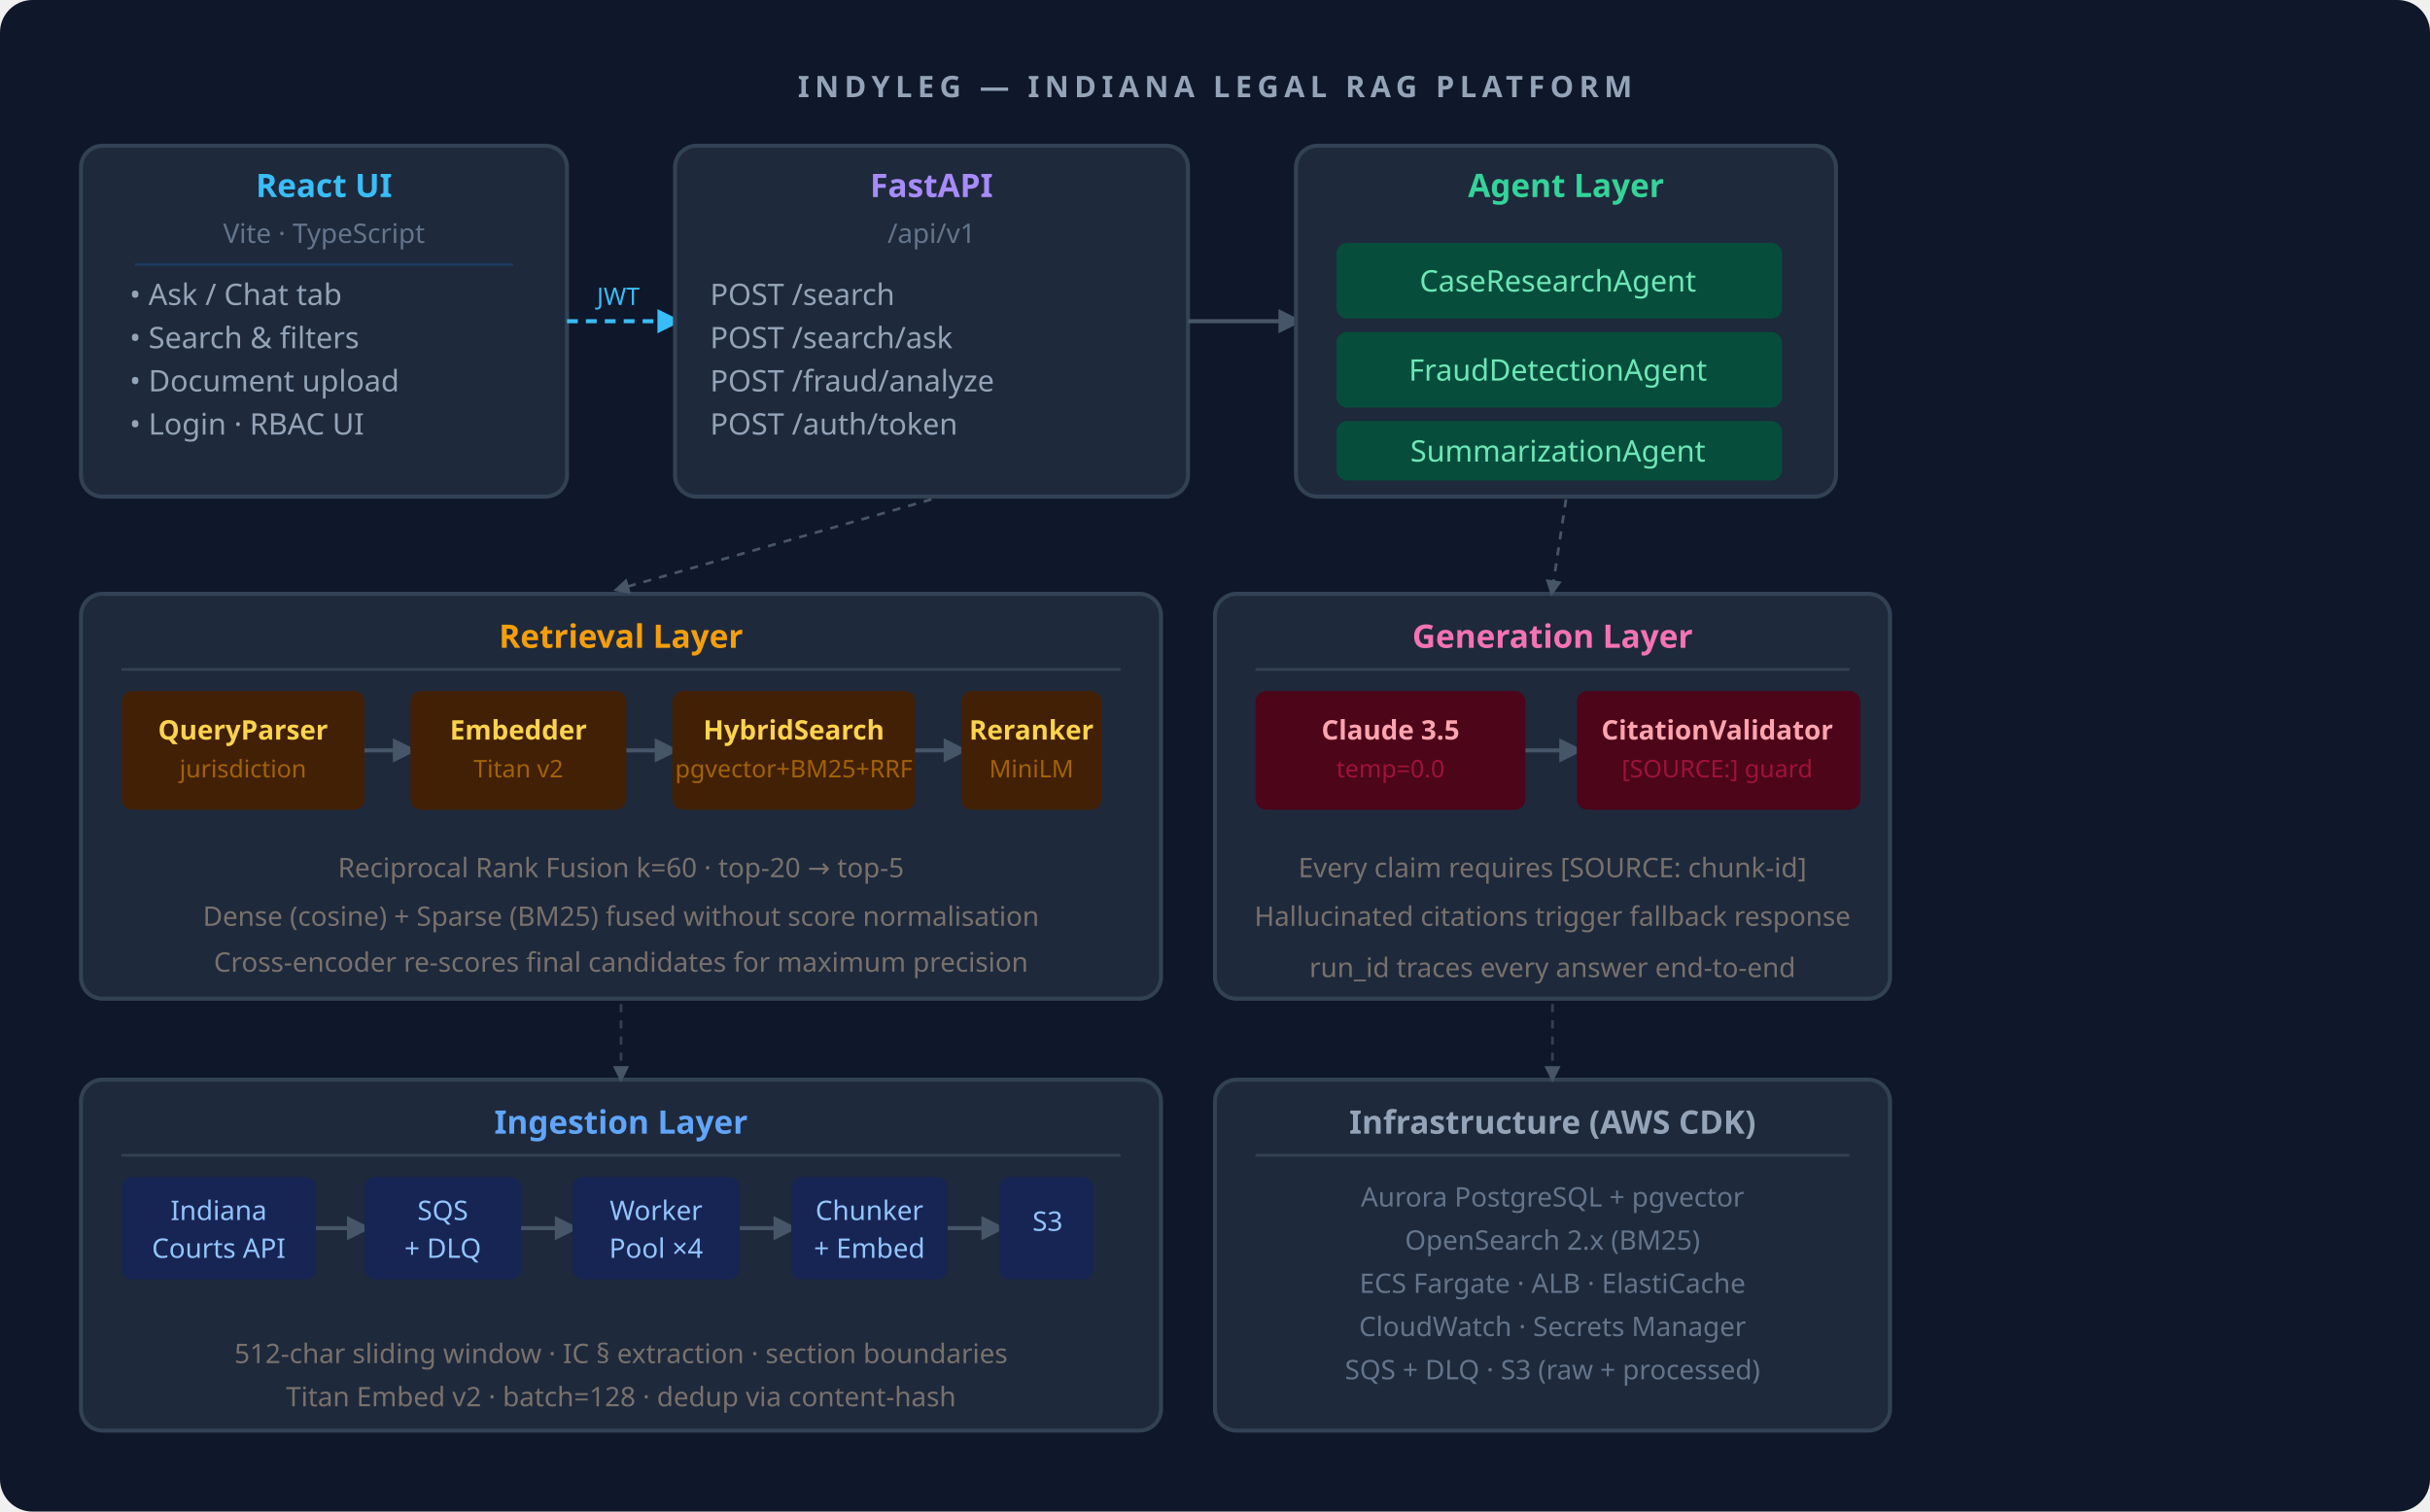
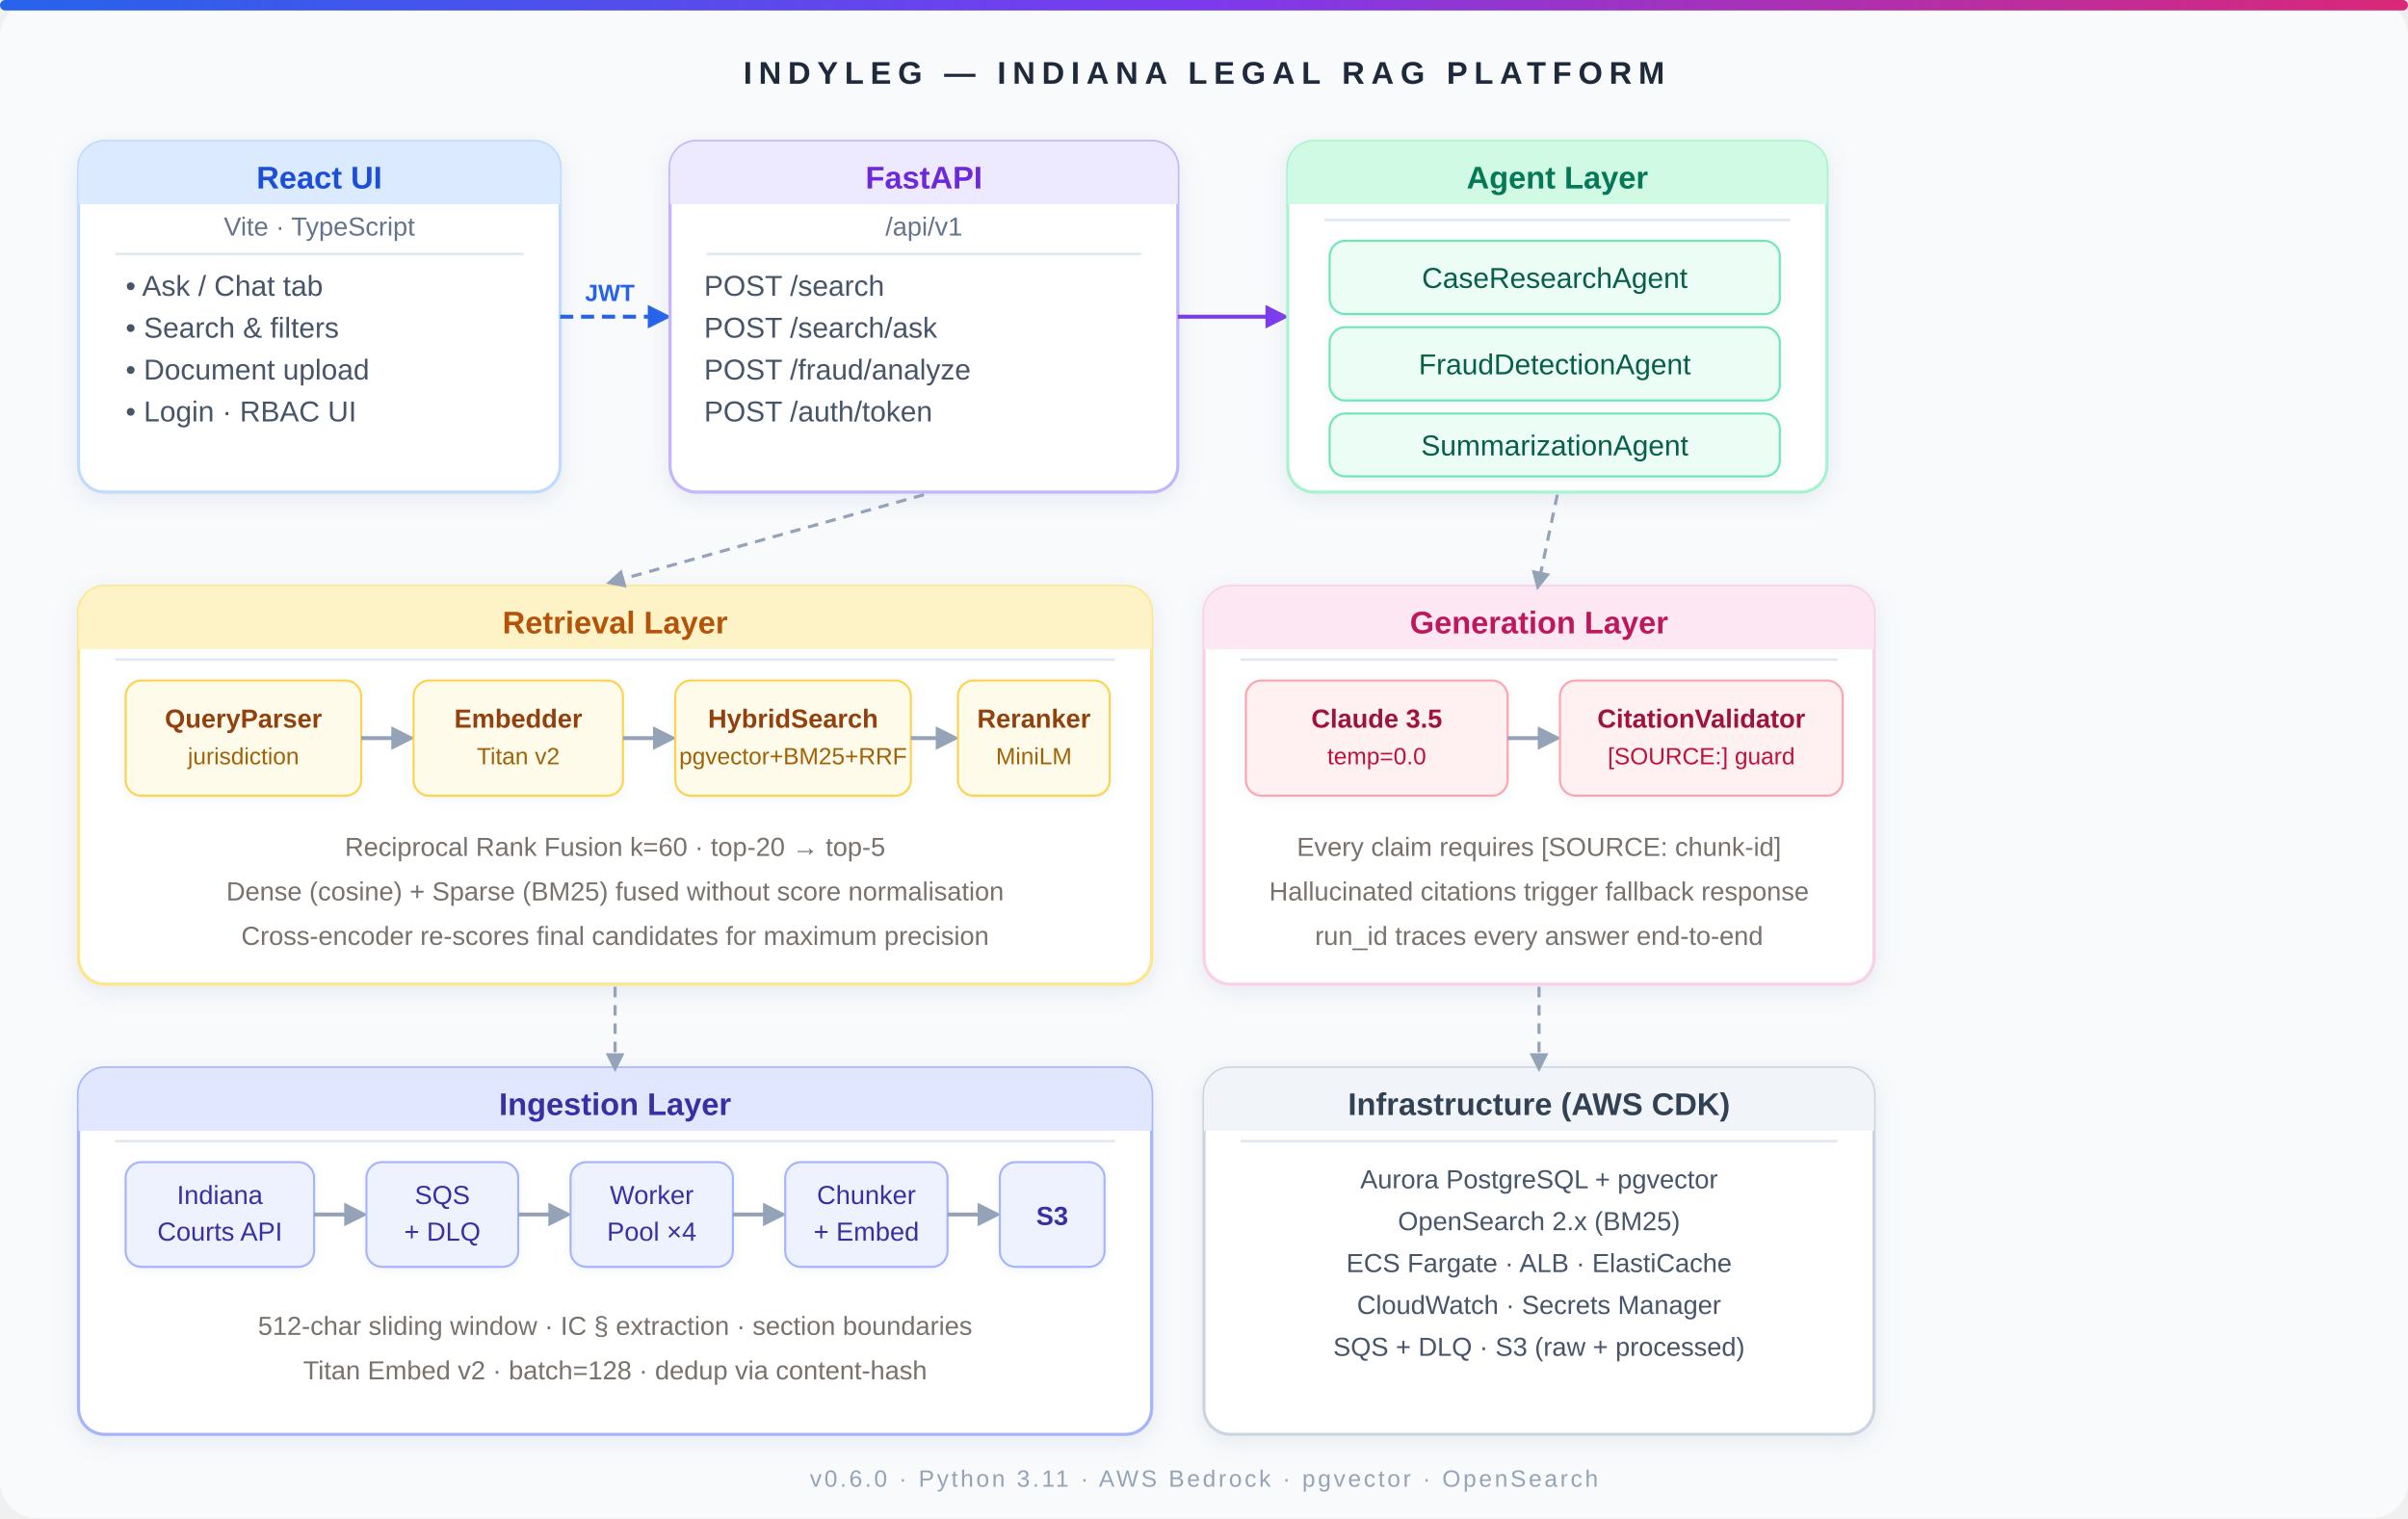
- <svg xmlns="http://www.w3.org/2000/svg" viewBox="0 0 900 560" font-family="ui-sans-serif,system-ui,sans-serif" font-size="13">
-   <rect width="900" height="560" rx="12" fill="#0f172a" />
-   <text x="450" y="36" text-anchor="middle" fill="#94a3b8" font-size="11" font-weight="600" letter-spacing="2">INDYLEG — INDIANA LEGAL RAG PLATFORM</text>
-   <rect x="30" y="54" width="180" height="130" rx="8" fill="#1e293b" stroke="#334155" stroke-width="1.5" />
-   <text x="120" y="73" text-anchor="middle" fill="#38bdf8" font-weight="700" font-size="12">React UI</text>
-   <text x="120" y="90" text-anchor="middle" fill="#64748b" font-size="10">Vite · TypeScript</text>
-   <line x1="50" y1="98" x2="190" y2="98" stroke="#1e3a5f" stroke-width="1" />
-   <text x="48" y="113" fill="#94a3b8" font-size="11">• Ask / Chat tab</text>
-   <text x="48" y="129" fill="#94a3b8" font-size="11">• Search &amp; filters</text>
-   <text x="48" y="145" fill="#94a3b8" font-size="11">• Document upload</text>
-   <text x="48" y="161" fill="#94a3b8" font-size="11">• Login · RBAC UI</text>
+ <svg xmlns="http://www.w3.org/2000/svg" viewBox="0 0 920 580" font-family="'Segoe UI','Helvetica Neue',Arial,sans-serif" font-size="13">
  <defs>
+     <filter id="shadow" x="-4%" y="-4%" width="110%" height="112%">
+       <feDropShadow dx="0" dy="2" stdDeviation="4" flood-color="#94a3b8" flood-opacity="0.18" />
+     </filter>
+     <filter id="shadow-sm" x="-4%" y="-6%" width="112%" height="118%">
+       <feDropShadow dx="0" dy="1" stdDeviation="2" flood-color="#94a3b8" flood-opacity="0.12" />
+     </filter>
    <marker id="ah" markerWidth="8" markerHeight="8" refX="4" refY="4" orient="auto">
-       <path d="M1,1 L7,4 L1,7 Z" fill="#475569" />
+       <path d="M1,1 L7,4 L1,7 Z" fill="#94a3b8" />
    </marker>
    <marker id="ah-blue" markerWidth="8" markerHeight="8" refX="4" refY="4" orient="auto">
-       <path d="M1,1 L7,4 L1,7 Z" fill="#38bdf8" />
+       <path d="M1,1 L7,4 L1,7 Z" fill="#2563eb" />
    </marker>
+     <marker id="ah-purple" markerWidth="8" markerHeight="8" refX="4" refY="4" orient="auto">
+       <path d="M1,1 L7,4 L1,7 Z" fill="#7c3aed" />
+     </marker>
+     <linearGradient id="headerGrad" x1="0" y1="0" x2="1" y2="0">
+       <stop offset="0%" stop-color="#2563eb" />
+       <stop offset="50%" stop-color="#7c3aed" />
+       <stop offset="100%" stop-color="#db2777" />
+     </linearGradient>
  </defs>
-   <line x1="210" y1="119" x2="248" y2="119" stroke="#38bdf8" stroke-width="1.5" marker-end="url(#ah-blue)" stroke-dasharray="4,3" />
-   <text x="229" y="113" text-anchor="middle" fill="#38bdf8" font-size="9">JWT</text>
-   <rect x="250" y="54" width="190" height="130" rx="8" fill="#1e293b" stroke="#334155" stroke-width="1.5" />
-   <text x="345" y="73" text-anchor="middle" fill="#a78bfa" font-weight="700" font-size="12">FastAPI</text>
-   <text x="345" y="90" text-anchor="middle" fill="#64748b" font-size="10">/api/v1</text>
-   <line x1="265" y1="98" x2="426" y2="98" stroke="#1e293b" stroke-width="1" />
-   <text x="263" y="113" fill="#94a3b8" font-size="11">POST /search</text>
-   <text x="263" y="129" fill="#94a3b8" font-size="11">POST /search/ask</text>
-   <text x="263" y="145" fill="#94a3b8" font-size="11">POST /fraud/analyze</text>
-   <text x="263" y="161" fill="#94a3b8" font-size="11">POST /auth/token</text>
-   <line x1="440" y1="119" x2="478" y2="119" stroke="#475569" stroke-width="1.5" marker-end="url(#ah)" />
-   <rect x="480" y="54" width="200" height="130" rx="8" fill="#1e293b" stroke="#334155" stroke-width="1.5" />
-   <text x="580" y="73" text-anchor="middle" fill="#34d399" font-weight="700" font-size="12">Agent Layer</text>
-   <line x1="495" y1="81" x2="665" y2="81" stroke="#1e293b" stroke-width="1" />
-   <rect x="495" y="90" width="165" height="28" rx="4" fill="#064e3b" />
-   <text x="577" y="108" text-anchor="middle" fill="#6ee7b7" font-size="11">CaseResearchAgent</text>
-   <rect x="495" y="123" width="165" height="28" rx="4" fill="#064e3b" />
-   <text x="577" y="141" text-anchor="middle" fill="#6ee7b7" font-size="11">FraudDetectionAgent</text>
-   <rect x="495" y="156" width="165" height="22" rx="4" fill="#064e3b" />
-   <text x="577" y="171" text-anchor="middle" fill="#6ee7b7" font-size="11">SummarizationAgent</text>
-   <rect x="30" y="220" width="400" height="150" rx="8" fill="#1e293b" stroke="#334155" stroke-width="1.5" />
-   <text x="230" y="240" text-anchor="middle" fill="#f59e0b" font-weight="700" font-size="12">Retrieval Layer</text>
-   <line x1="45" y1="248" x2="415" y2="248" stroke="#334155" stroke-width="1" />
-   <rect x="45" y="256" width="90" height="44" rx="4" fill="#422006" />
-   <text x="90" y="274" text-anchor="middle" fill="#fcd34d" font-size="10" font-weight="600">QueryParser</text>
-   <text x="90" y="288" text-anchor="middle" fill="#a16207" font-size="9">jurisdiction</text>
-   <line x1="135" y1="278" x2="150" y2="278" stroke="#475569" stroke-width="1.5" marker-end="url(#ah)" />
-   <rect x="152" y="256" width="80" height="44" rx="4" fill="#422006" />
-   <text x="192" y="274" text-anchor="middle" fill="#fcd34d" font-size="10" font-weight="600">Embedder</text>
-   <text x="192" y="288" text-anchor="middle" fill="#a16207" font-size="9">Titan v2</text>
-   <line x1="232" y1="278" x2="247" y2="278" stroke="#475569" stroke-width="1.5" marker-end="url(#ah)" />
-   <rect x="249" y="256" width="90" height="44" rx="4" fill="#422006" />
-   <text x="294" y="274" text-anchor="middle" fill="#fcd34d" font-size="10" font-weight="600">HybridSearch</text>
-   <text x="294" y="288" text-anchor="middle" fill="#a16207" font-size="9">pgvector+BM25+RRF</text>
-   <line x1="339" y1="278" x2="354" y2="278" stroke="#475569" stroke-width="1.5" marker-end="url(#ah)" />
-   <rect x="356" y="256" width="52" height="44" rx="4" fill="#422006" />
-   <text x="382" y="274" text-anchor="middle" fill="#fcd34d" font-size="10" font-weight="600">Reranker</text>
-   <text x="382" y="288" text-anchor="middle" fill="#a16207" font-size="9">MiniLM</text>
-   <text x="230" y="325" text-anchor="middle" fill="#78716c" font-size="10">Reciprocal Rank Fusion  k=60 · top-20 → top-5</text>
-   <text x="230" y="343" text-anchor="middle" fill="#78716c" font-size="10">Dense (cosine) + Sparse (BM25) fused without score normalisation</text>
-   <text x="230" y="360" text-anchor="middle" fill="#78716c" font-size="10">Cross-encoder re-scores final candidates for maximum precision</text>
-   <rect x="450" y="220" width="250" height="150" rx="8" fill="#1e293b" stroke="#334155" stroke-width="1.5" />
-   <text x="575" y="240" text-anchor="middle" fill="#f472b6" font-weight="700" font-size="12">Generation Layer</text>
-   <line x1="465" y1="248" x2="685" y2="248" stroke="#334155" stroke-width="1" />
-   <rect x="465" y="256" width="100" height="44" rx="4" fill="#4c0519" />
-   <text x="515" y="274" text-anchor="middle" fill="#fda4af" font-size="10" font-weight="600">Claude 3.5</text>
-   <text x="515" y="288" text-anchor="middle" fill="#9f1239" font-size="9">temp=0.0</text>
-   <line x1="565" y1="278" x2="582" y2="278" stroke="#475569" stroke-width="1.5" marker-end="url(#ah)" />
-   <rect x="584" y="256" width="105" height="44" rx="4" fill="#4c0519" />
-   <text x="636" y="274" text-anchor="middle" fill="#fda4af" font-size="10" font-weight="600">CitationValidator</text>
-   <text x="636" y="288" text-anchor="middle" fill="#9f1239" font-size="9">[SOURCE:] guard</text>
-   <text x="575" y="325" text-anchor="middle" fill="#78716c" font-size="10">Every claim requires [SOURCE: chunk-id]</text>
-   <text x="575" y="343" text-anchor="middle" fill="#78716c" font-size="10">Hallucinated citations trigger fallback response</text>
-   <text x="575" y="362" text-anchor="middle" fill="#78716c" font-size="10">run_id traces every answer end-to-end</text>
-   <rect x="30" y="400" width="400" height="130" rx="8" fill="#1e293b" stroke="#334155" stroke-width="1.5" />
-   <text x="230" y="420" text-anchor="middle" fill="#60a5fa" font-weight="700" font-size="12">Ingestion Layer</text>
-   <line x1="45" y1="428" x2="415" y2="428" stroke="#334155" stroke-width="1" />
-   <rect x="45" y="436" width="72" height="38" rx="4" fill="#172554" />
-   <text x="81" y="452" text-anchor="middle" fill="#93c5fd" font-size="10">Indiana</text>
-   <text x="81" y="466" text-anchor="middle" fill="#93c5fd" font-size="10">Courts API</text>
-   <line x1="117" y1="455" x2="133" y2="455" stroke="#475569" stroke-width="1.5" marker-end="url(#ah)" />
-   <rect x="135" y="436" width="58" height="38" rx="4" fill="#172554" />
-   <text x="164" y="452" text-anchor="middle" fill="#93c5fd" font-size="10">SQS</text>
-   <text x="164" y="466" text-anchor="middle" fill="#93c5fd" font-size="10">+ DLQ</text>
-   <line x1="193" y1="455" x2="210" y2="455" stroke="#475569" stroke-width="1.5" marker-end="url(#ah)" />
-   <rect x="212" y="436" width="62" height="38" rx="4" fill="#172554" />
-   <text x="243" y="452" text-anchor="middle" fill="#93c5fd" font-size="10">Worker</text>
-   <text x="243" y="466" text-anchor="middle" fill="#93c5fd" font-size="10">Pool ×4</text>
-   <line x1="274" y1="455" x2="291" y2="455" stroke="#475569" stroke-width="1.5" marker-end="url(#ah)" />
-   <rect x="293" y="436" width="58" height="38" rx="4" fill="#172554" />
-   <text x="322" y="452" text-anchor="middle" fill="#93c5fd" font-size="10">Chunker</text>
-   <text x="322" y="466" text-anchor="middle" fill="#93c5fd" font-size="10">+ Embed</text>
-   <line x1="351" y1="455" x2="368" y2="455" stroke="#475569" stroke-width="1.5" marker-end="url(#ah)" />
-   <rect x="370" y="436" width="35" height="38" rx="4" fill="#172554" />
-   <text x="388" y="456" text-anchor="middle" fill="#93c5fd" font-size="10">S3</text>
-   <text x="230" y="505" text-anchor="middle" fill="#78716c" font-size="10">512-char sliding window · IC § extraction · section boundaries</text>
-   <text x="230" y="521" text-anchor="middle" fill="#78716c" font-size="10">Titan Embed v2 · batch=128 · dedup via content-hash</text>
-   <rect x="450" y="400" width="250" height="130" rx="8" fill="#1e293b" stroke="#334155" stroke-width="1.5" />
-   <text x="575" y="420" text-anchor="middle" fill="#94a3b8" font-weight="700" font-size="12">Infrastructure (AWS CDK)</text>
-   <line x1="465" y1="428" x2="685" y2="428" stroke="#334155" stroke-width="1" />
-   <text x="575" y="447" text-anchor="middle" fill="#64748b" font-size="10">Aurora PostgreSQL + pgvector</text>
-   <text x="575" y="463" text-anchor="middle" fill="#64748b" font-size="10">OpenSearch 2.x (BM25)</text>
-   <text x="575" y="479" text-anchor="middle" fill="#64748b" font-size="10">ECS Fargate · ALB · ElastiCache</text>
-   <text x="575" y="495" text-anchor="middle" fill="#64748b" font-size="10">CloudWatch · Secrets Manager</text>
-   <text x="575" y="511" text-anchor="middle" fill="#64748b" font-size="10">SQS + DLQ · S3 (raw + processed)</text>
-   <line x1="345" y1="185" x2="230" y2="218" stroke="#475569" stroke-width="1" stroke-dasharray="3,3" marker-end="url(#ah)" />
-   <line x1="580" y1="185" x2="575" y2="218" stroke="#475569" stroke-width="1" stroke-dasharray="3,3" marker-end="url(#ah)" />
-   <line x1="230" y1="372" x2="230" y2="398" stroke="#334155" stroke-width="1" stroke-dasharray="3,3" marker-end="url(#ah)" />
-   <line x1="575" y1="372" x2="575" y2="398" stroke="#334155" stroke-width="1" stroke-dasharray="3,3" marker-end="url(#ah)" />
+   <rect width="920" height="580" rx="14" fill="#f8fafc" />
+   <rect width="920" height="4" rx="2" fill="url(#headerGrad)" />
+   <text x="460" y="32" text-anchor="middle" fill="#1e293b" font-size="12" font-weight="700" letter-spacing="2.5">INDYLEG — INDIANA LEGAL RAG PLATFORM</text>
+   <rect x="30" y="54" width="184" height="134" rx="10" fill="#ffffff" stroke="#bfdbfe" stroke-width="1.2" filter="url(#shadow)" />
+   <rect x="30" y="54" width="184" height="24" rx="10" fill="#dbeafe" />
+   <rect x="30" y="68" width="184" height="10" fill="#dbeafe" />
+   <text x="122" y="72" text-anchor="middle" fill="#1d4ed8" font-weight="700" font-size="12">React UI</text>
+   <text x="122" y="90" text-anchor="middle" fill="#64748b" font-size="10">Vite · TypeScript</text>
+   <line x1="44" y1="97" x2="200" y2="97" stroke="#e2e8f0" stroke-width="1" />
+   <text x="48" y="113" fill="#475569" font-size="11">• Ask / Chat tab</text>
+   <text x="48" y="129" fill="#475569" font-size="11">• Search &amp; filters</text>
+   <text x="48" y="145" fill="#475569" font-size="11">• Document upload</text>
+   <text x="48" y="161" fill="#475569" font-size="11">• Login · RBAC UI</text>
+   <line x1="214" y1="121" x2="252" y2="121" stroke="#2563eb" stroke-width="1.5" marker-end="url(#ah-blue)" stroke-dasharray="5,3" />
+   <text x="233" y="115" text-anchor="middle" fill="#2563eb" font-size="9" font-weight="600">JWT</text>
+   <rect x="256" y="54" width="194" height="134" rx="10" fill="#ffffff" stroke="#c4b5fd" stroke-width="1.2" filter="url(#shadow)" />
+   <rect x="256" y="54" width="194" height="24" rx="10" fill="#ede9fe" />
+   <rect x="256" y="68" width="194" height="10" fill="#ede9fe" />
+   <text x="353" y="72" text-anchor="middle" fill="#6d28d9" font-weight="700" font-size="12">FastAPI</text>
+   <text x="353" y="90" text-anchor="middle" fill="#64748b" font-size="10">/api/v1</text>
+   <line x1="270" y1="97" x2="436" y2="97" stroke="#e2e8f0" stroke-width="1" />
+   <text x="269" y="113" fill="#475569" font-size="11">POST /search</text>
+   <text x="269" y="129" fill="#475569" font-size="11">POST /search/ask</text>
+   <text x="269" y="145" fill="#475569" font-size="11">POST /fraud/analyze</text>
+   <text x="269" y="161" fill="#475569" font-size="11">POST /auth/token</text>
+   <line x1="450" y1="121" x2="488" y2="121" stroke="#7c3aed" stroke-width="1.5" marker-end="url(#ah-purple)" />
+   <rect x="492" y="54" width="206" height="134" rx="10" fill="#ffffff" stroke="#a7f3d0" stroke-width="1.2" filter="url(#shadow)" />
+   <rect x="492" y="54" width="206" height="24" rx="10" fill="#d1fae5" />
+   <rect x="492" y="68" width="206" height="10" fill="#d1fae5" />
+   <text x="595" y="72" text-anchor="middle" fill="#047857" font-weight="700" font-size="12">Agent Layer</text>
+   <line x1="506" y1="84" x2="684" y2="84" stroke="#e2e8f0" stroke-width="1" />
+   <rect x="508" y="92" width="172" height="28" rx="6" fill="#ecfdf5" stroke="#6ee7b7" stroke-width="0.8" filter="url(#shadow-sm)" />
+   <text x="594" y="110" text-anchor="middle" fill="#065f46" font-size="11" font-weight="500">CaseResearchAgent</text>
+   <rect x="508" y="125" width="172" height="28" rx="6" fill="#ecfdf5" stroke="#6ee7b7" stroke-width="0.8" filter="url(#shadow-sm)" />
+   <text x="594" y="143" text-anchor="middle" fill="#065f46" font-size="11" font-weight="500">FraudDetectionAgent</text>
+   <rect x="508" y="158" width="172" height="24" rx="6" fill="#ecfdf5" stroke="#6ee7b7" stroke-width="0.8" filter="url(#shadow-sm)" />
+   <text x="594" y="174" text-anchor="middle" fill="#065f46" font-size="11" font-weight="500">SummarizationAgent</text>
+   <rect x="30" y="224" width="410" height="152" rx="10" fill="#ffffff" stroke="#fde68a" stroke-width="1.2" filter="url(#shadow)" />
+   <rect x="30" y="224" width="410" height="24" rx="10" fill="#fef3c7" />
+   <rect x="30" y="238" width="410" height="10" fill="#fef3c7" />
+   <text x="235" y="242" text-anchor="middle" fill="#b45309" font-weight="700" font-size="12">Retrieval Layer</text>
+   <line x1="44" y1="252" x2="426" y2="252" stroke="#e2e8f0" stroke-width="1" />
+   <rect x="48" y="260" width="90" height="44" rx="6" fill="#fffbeb" stroke="#fcd34d" stroke-width="0.8" filter="url(#shadow-sm)" />
+   <text x="93" y="278" text-anchor="middle" fill="#92400e" font-size="10" font-weight="600">QueryParser</text>
+   <text x="93" y="292" text-anchor="middle" fill="#a16207" font-size="9">jurisdiction</text>
+   <line x1="138" y1="282" x2="154" y2="282" stroke="#94a3b8" stroke-width="1.5" marker-end="url(#ah)" />
+   <rect x="158" y="260" width="80" height="44" rx="6" fill="#fffbeb" stroke="#fcd34d" stroke-width="0.8" filter="url(#shadow-sm)" />
+   <text x="198" y="278" text-anchor="middle" fill="#92400e" font-size="10" font-weight="600">Embedder</text>
+   <text x="198" y="292" text-anchor="middle" fill="#a16207" font-size="9">Titan v2</text>
+   <line x1="238" y1="282" x2="254" y2="282" stroke="#94a3b8" stroke-width="1.5" marker-end="url(#ah)" />
+   <rect x="258" y="260" width="90" height="44" rx="6" fill="#fffbeb" stroke="#fcd34d" stroke-width="0.8" filter="url(#shadow-sm)" />
+   <text x="303" y="278" text-anchor="middle" fill="#92400e" font-size="10" font-weight="600">HybridSearch</text>
+   <text x="303" y="292" text-anchor="middle" fill="#a16207" font-size="9">pgvector+BM25+RRF</text>
+   <line x1="348" y1="282" x2="362" y2="282" stroke="#94a3b8" stroke-width="1.5" marker-end="url(#ah)" />
+   <rect x="366" y="260" width="58" height="44" rx="6" fill="#fffbeb" stroke="#fcd34d" stroke-width="0.8" filter="url(#shadow-sm)" />
+   <text x="395" y="278" text-anchor="middle" fill="#92400e" font-size="10" font-weight="600">Reranker</text>
+   <text x="395" y="292" text-anchor="middle" fill="#a16207" font-size="9">MiniLM</text>
+   <text x="235" y="327" text-anchor="middle" fill="#78716c" font-size="10">Reciprocal Rank Fusion  k=60 · top-20 → top-5</text>
+   <text x="235" y="344" text-anchor="middle" fill="#78716c" font-size="10">Dense (cosine) + Sparse (BM25) fused without score normalisation</text>
+   <text x="235" y="361" text-anchor="middle" fill="#78716c" font-size="10">Cross-encoder re-scores final candidates for maximum precision</text>
+   <rect x="460" y="224" width="256" height="152" rx="10" fill="#ffffff" stroke="#fbcfe8" stroke-width="1.2" filter="url(#shadow)" />
+   <rect x="460" y="224" width="256" height="24" rx="10" fill="#fce7f3" />
+   <rect x="460" y="238" width="256" height="10" fill="#fce7f3" />
+   <text x="588" y="242" text-anchor="middle" fill="#be185d" font-weight="700" font-size="12">Generation Layer</text>
+   <line x1="474" y1="252" x2="702" y2="252" stroke="#e2e8f0" stroke-width="1" />
+   <rect x="476" y="260" width="100" height="44" rx="6" fill="#fff1f2" stroke="#fda4af" stroke-width="0.8" filter="url(#shadow-sm)" />
+   <text x="526" y="278" text-anchor="middle" fill="#9f1239" font-size="10" font-weight="600">Claude 3.5</text>
+   <text x="526" y="292" text-anchor="middle" fill="#be123c" font-size="9">temp=0.0</text>
+   <line x1="576" y1="282" x2="592" y2="282" stroke="#94a3b8" stroke-width="1.5" marker-end="url(#ah)" />
+   <rect x="596" y="260" width="108" height="44" rx="6" fill="#fff1f2" stroke="#fda4af" stroke-width="0.8" filter="url(#shadow-sm)" />
+   <text x="650" y="278" text-anchor="middle" fill="#9f1239" font-size="10" font-weight="600">CitationValidator</text>
+   <text x="650" y="292" text-anchor="middle" fill="#be123c" font-size="9">[SOURCE:] guard</text>
+   <text x="588" y="327" text-anchor="middle" fill="#78716c" font-size="10">Every claim requires [SOURCE: chunk-id]</text>
+   <text x="588" y="344" text-anchor="middle" fill="#78716c" font-size="10">Hallucinated citations trigger fallback response</text>
+   <text x="588" y="361" text-anchor="middle" fill="#78716c" font-size="10">run_id traces every answer end-to-end</text>
+   <rect x="30" y="408" width="410" height="140" rx="10" fill="#ffffff" stroke="#a5b4fc" stroke-width="1.2" filter="url(#shadow)" />
+   <rect x="30" y="408" width="410" height="24" rx="10" fill="#e0e7ff" />
+   <rect x="30" y="422" width="410" height="10" fill="#e0e7ff" />
+   <text x="235" y="426" text-anchor="middle" fill="#3730a3" font-weight="700" font-size="12">Ingestion Layer</text>
+   <line x1="44" y1="436" x2="426" y2="436" stroke="#e2e8f0" stroke-width="1" />
+   <rect x="48" y="444" width="72" height="40" rx="6" fill="#eef2ff" stroke="#a5b4fc" stroke-width="0.8" filter="url(#shadow-sm)" />
+   <text x="84" y="460" text-anchor="middle" fill="#3730a3" font-size="10">Indiana</text>
+   <text x="84" y="474" text-anchor="middle" fill="#3730a3" font-size="10">Courts API</text>
+   <line x1="120" y1="464" x2="136" y2="464" stroke="#94a3b8" stroke-width="1.5" marker-end="url(#ah)" />
+   <rect x="140" y="444" width="58" height="40" rx="6" fill="#eef2ff" stroke="#a5b4fc" stroke-width="0.8" filter="url(#shadow-sm)" />
+   <text x="169" y="460" text-anchor="middle" fill="#3730a3" font-size="10">SQS</text>
+   <text x="169" y="474" text-anchor="middle" fill="#3730a3" font-size="10">+ DLQ</text>
+   <line x1="198" y1="464" x2="214" y2="464" stroke="#94a3b8" stroke-width="1.5" marker-end="url(#ah)" />
+   <rect x="218" y="444" width="62" height="40" rx="6" fill="#eef2ff" stroke="#a5b4fc" stroke-width="0.8" filter="url(#shadow-sm)" />
+   <text x="249" y="460" text-anchor="middle" fill="#3730a3" font-size="10">Worker</text>
+   <text x="249" y="474" text-anchor="middle" fill="#3730a3" font-size="10">Pool ×4</text>
+   <line x1="280" y1="464" x2="296" y2="464" stroke="#94a3b8" stroke-width="1.5" marker-end="url(#ah)" />
+   <rect x="300" y="444" width="62" height="40" rx="6" fill="#eef2ff" stroke="#a5b4fc" stroke-width="0.8" filter="url(#shadow-sm)" />
+   <text x="331" y="460" text-anchor="middle" fill="#3730a3" font-size="10">Chunker</text>
+   <text x="331" y="474" text-anchor="middle" fill="#3730a3" font-size="10">+ Embed</text>
+   <line x1="362" y1="464" x2="378" y2="464" stroke="#94a3b8" stroke-width="1.5" marker-end="url(#ah)" />
+   <rect x="382" y="444" width="40" height="40" rx="6" fill="#eef2ff" stroke="#a5b4fc" stroke-width="0.8" filter="url(#shadow-sm)" />
+   <text x="402" y="468" text-anchor="middle" fill="#3730a3" font-size="10" font-weight="600">S3</text>
+   <text x="235" y="510" text-anchor="middle" fill="#78716c" font-size="10">512-char sliding window · IC § extraction · section boundaries</text>
+   <text x="235" y="527" text-anchor="middle" fill="#78716c" font-size="10">Titan Embed v2 · batch=128 · dedup via content-hash</text>
+   <rect x="460" y="408" width="256" height="140" rx="10" fill="#ffffff" stroke="#cbd5e1" stroke-width="1.2" filter="url(#shadow)" />
+   <rect x="460" y="408" width="256" height="24" rx="10" fill="#f1f5f9" />
+   <rect x="460" y="422" width="256" height="10" fill="#f1f5f9" />
+   <text x="588" y="426" text-anchor="middle" fill="#334155" font-weight="700" font-size="12">Infrastructure (AWS CDK)</text>
+   <line x1="474" y1="436" x2="702" y2="436" stroke="#e2e8f0" stroke-width="1" />
+   <text x="588" y="454" text-anchor="middle" fill="#475569" font-size="10">Aurora PostgreSQL + pgvector</text>
+   <text x="588" y="470" text-anchor="middle" fill="#475569" font-size="10">OpenSearch 2.x (BM25)</text>
+   <text x="588" y="486" text-anchor="middle" fill="#475569" font-size="10">ECS Fargate · ALB · ElastiCache</text>
+   <text x="588" y="502" text-anchor="middle" fill="#475569" font-size="10">CloudWatch · Secrets Manager</text>
+   <text x="588" y="518" text-anchor="middle" fill="#475569" font-size="10">SQS + DLQ · S3 (raw + processed)</text>
+   <line x1="353" y1="189" x2="235" y2="222" stroke="#94a3b8" stroke-width="1.2" stroke-dasharray="4,3" marker-end="url(#ah)" />
+   <line x1="595" y1="189" x2="588" y2="222" stroke="#94a3b8" stroke-width="1.2" stroke-dasharray="4,3" marker-end="url(#ah)" />
+   <line x1="235" y1="377" x2="235" y2="406" stroke="#94a3b8" stroke-width="1.2" stroke-dasharray="4,3" marker-end="url(#ah)" />
+   <line x1="588" y1="377" x2="588" y2="406" stroke="#94a3b8" stroke-width="1.2" stroke-dasharray="4,3" marker-end="url(#ah)" />
+   <text x="460" y="568" text-anchor="middle" fill="#94a3b8" font-size="9" letter-spacing="1">v0.6.0 · Python 3.11 · AWS Bedrock · pgvector · OpenSearch</text>
</svg>
